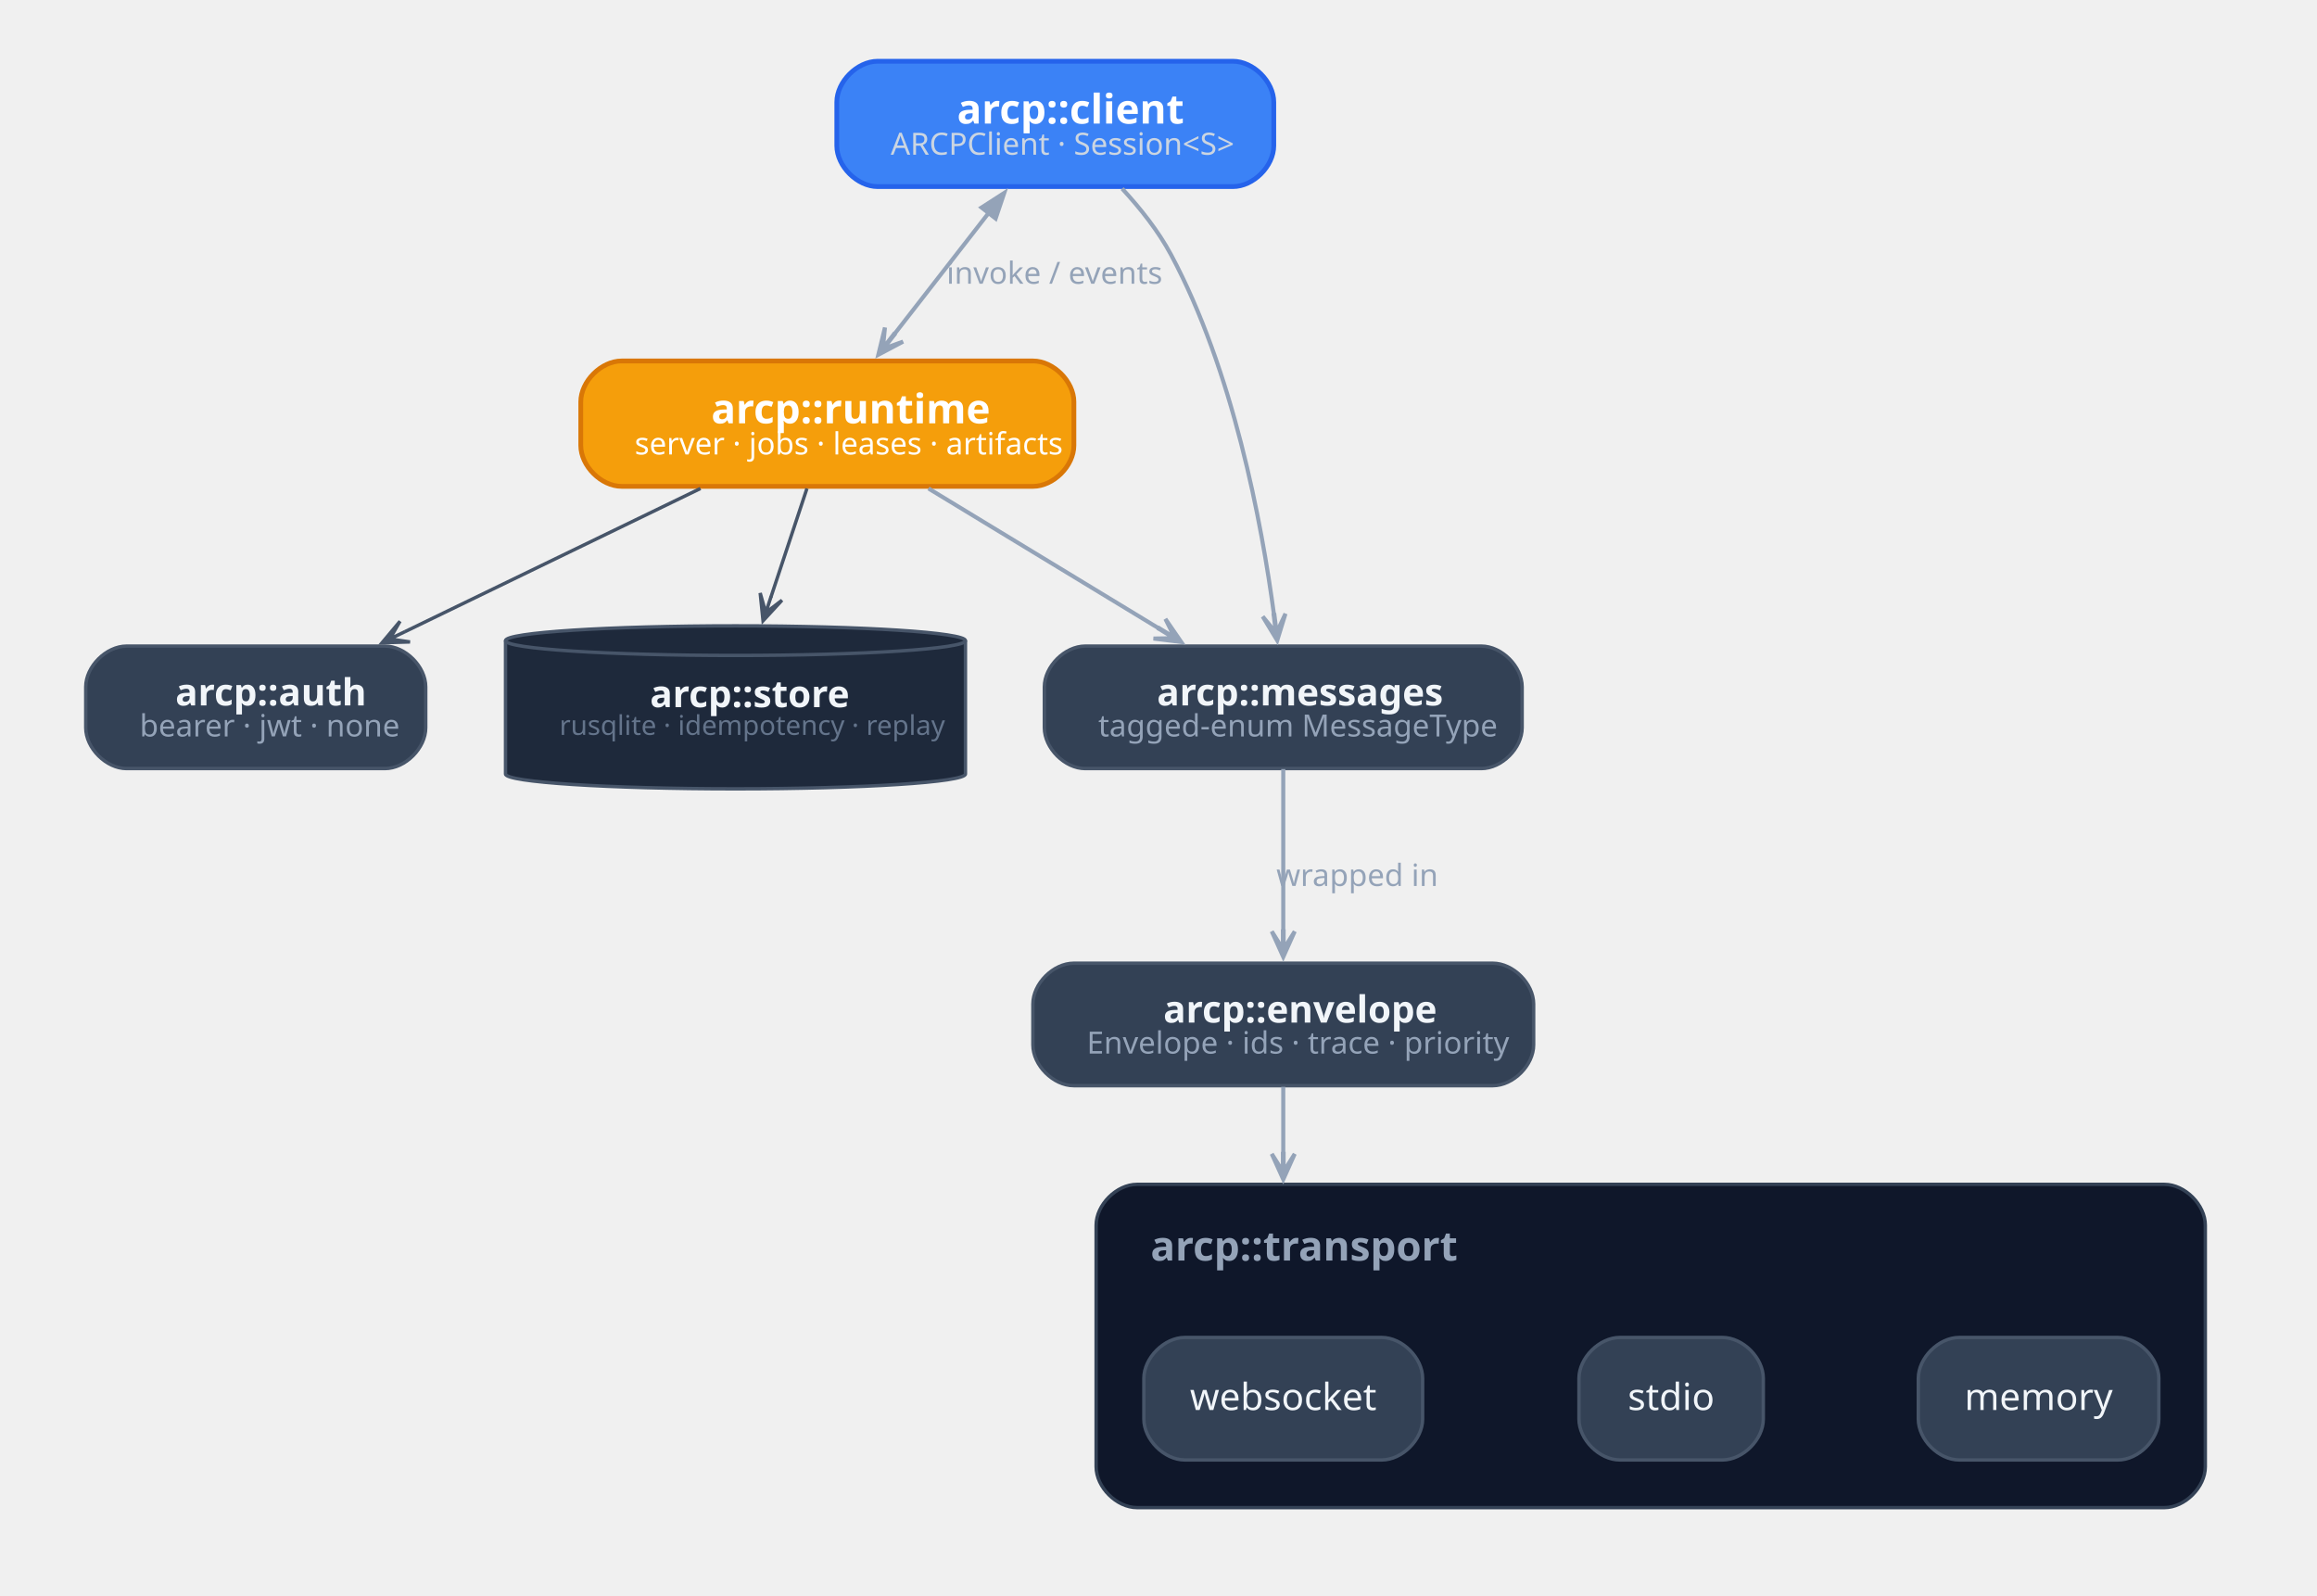
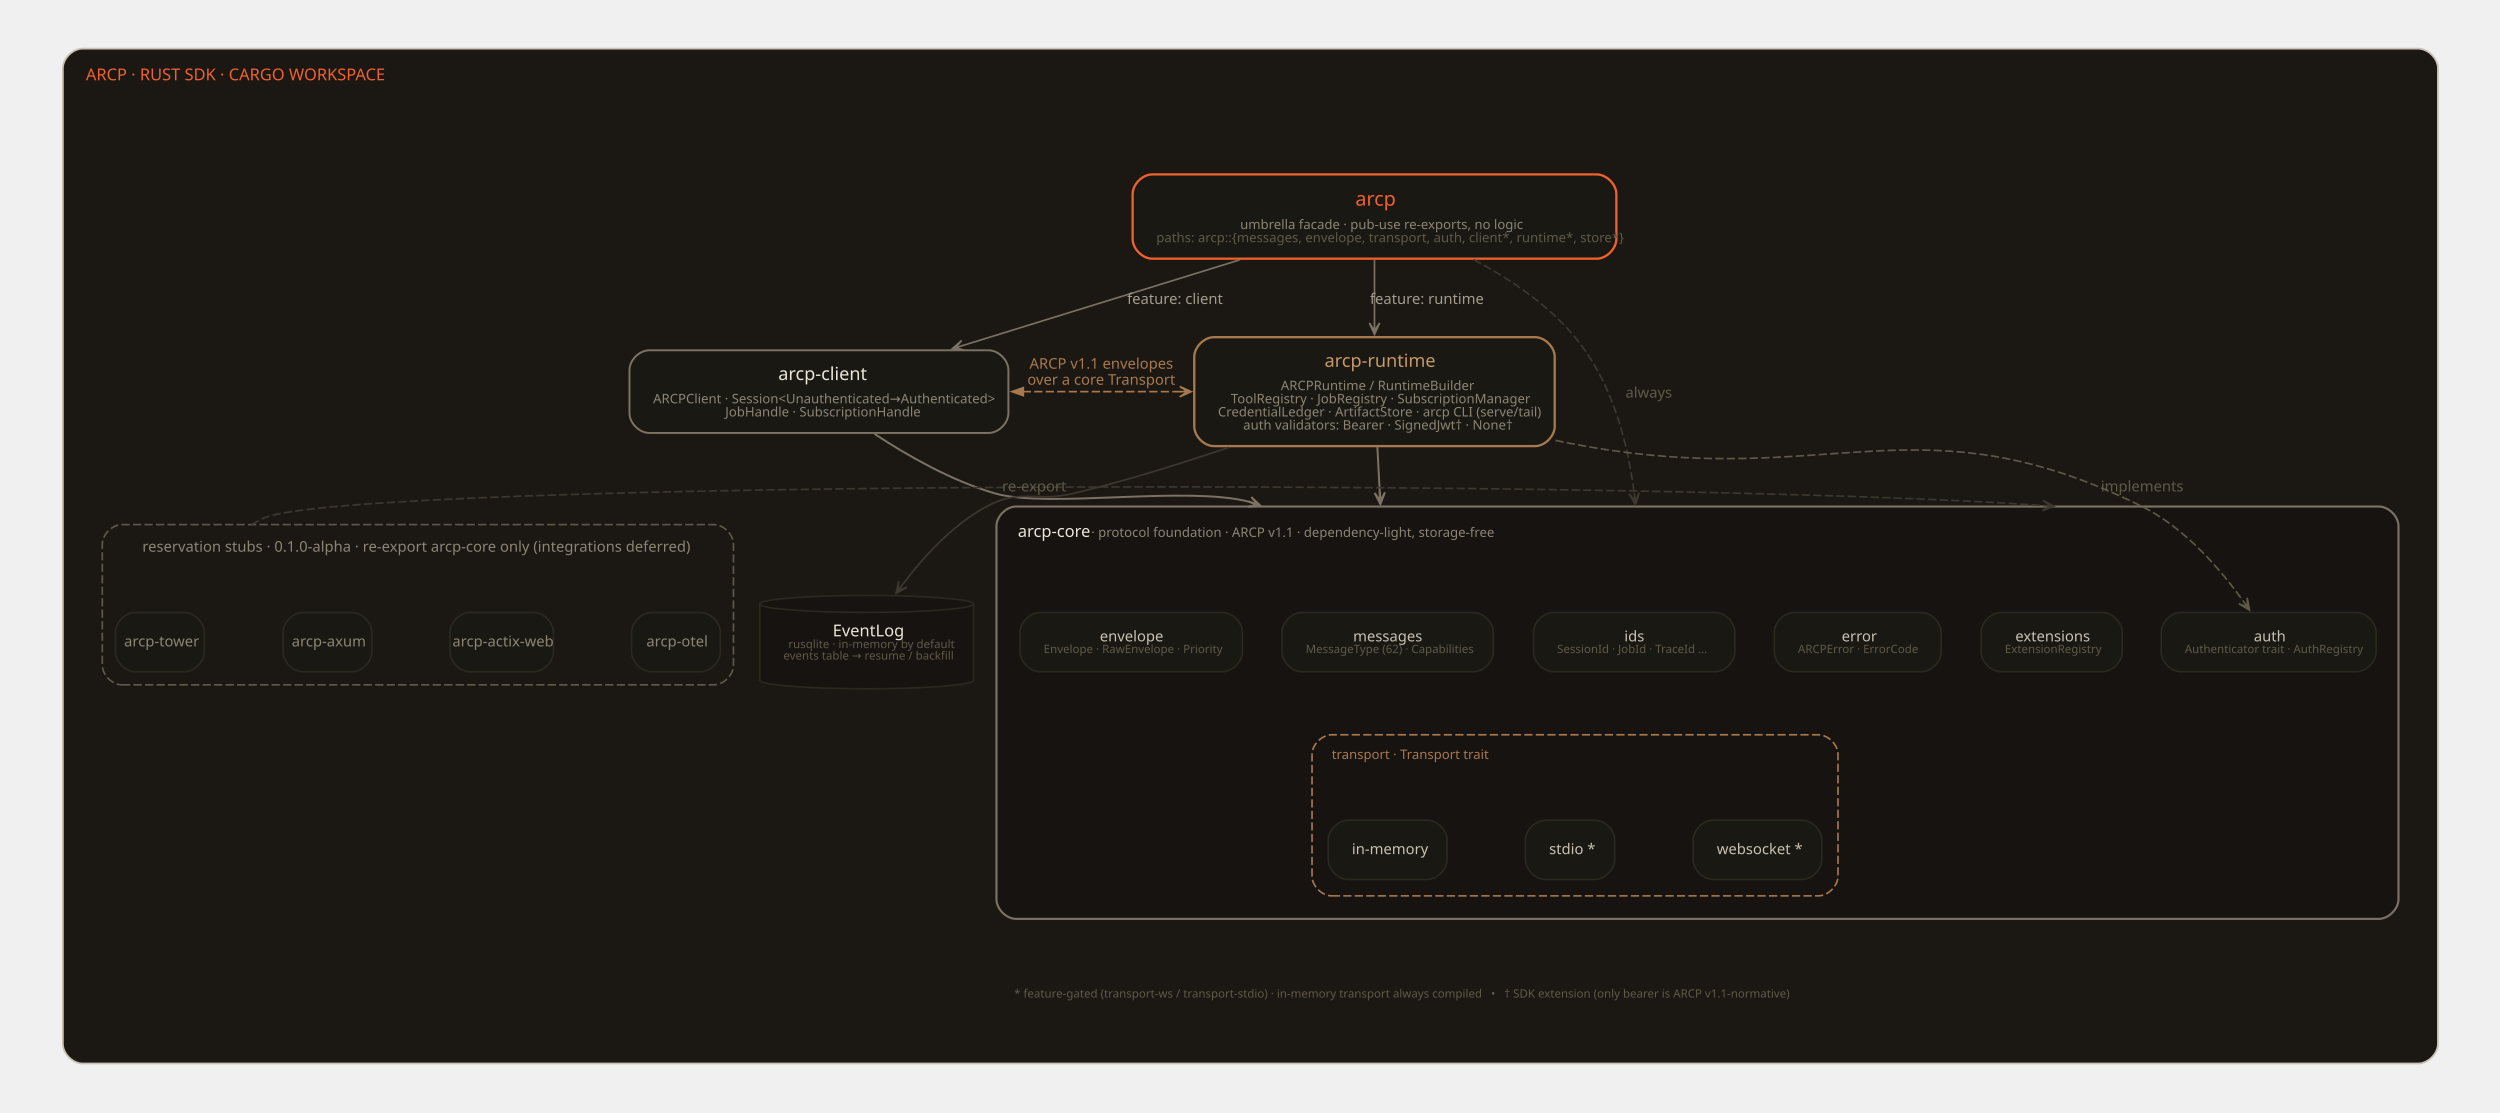
- <svg xmlns="http://www.w3.org/2000/svg" width="681pt" height="469pt" viewBox="0.00 0.00 681.00 469.00">
-   <g id="graph0" class="graph" transform="scale(1 1) rotate(0) translate(25.2 451.09)">
+ <svg xmlns="http://www.w3.org/2000/svg" width="1521pt" height="677pt" viewBox="0.00 0.00 1521.00 677.00">
+   <g id="graph0" class="graph" transform="scale(1 1) rotate(0) translate(30.24 655.04)">
    <g id="clust1" class="cluster">
-       <path fill="#0f172a" stroke="#334155" d="M308.97,-8C308.97,-8 610.97,-8 610.97,-8 616.97,-8 622.97,-14 622.97,-20 622.97,-20 622.97,-91 622.97,-91 622.97,-97 616.97,-103 610.97,-103 610.97,-103 308.97,-103 308.97,-103 302.97,-103 296.97,-97 296.97,-91 296.97,-91 296.97,-20 296.97,-20 296.97,-14 302.97,-8 308.97,-8" />
-       <text xml:space="preserve" text-anchor="start" x="312.97" y="-80.6" font-family="TT Commons Pro Trial" font-weight="bold" font-size="12.00" fill="#94a3b8">arcp::transport</text>
+       <path fill="#1b1813" stroke="#c9c2b4" stroke-width="1.1" d="M20,-8C20,-8 1441,-8 1441,-8 1447,-8 1453,-14 1453,-20 1453,-20 1453,-613.44 1453,-613.44 1453,-619.44 1447,-625.44 1441,-625.44 1441,-625.44 20,-625.44 20,-625.44 14,-625.44 8,-619.44 8,-613.44 8,-613.44 8,-20 8,-20 8,-14 14,-8 20,-8" />
+       <text xml:space="preserve" text-anchor="start" x="22" y="-606.19" font-family="IBM Plex Mono" font-size="10.00" fill="#f0612f">ARCP · RUST SDK · CARGO WORKSPACE</text>
+     </g>
+     <g id="clust2" class="cluster">
+       <path fill="#161310" stroke="#7a7264" stroke-width="1.3" d="M588,-96C588,-96 1417,-96 1417,-96 1423,-96 1429,-102 1429,-108 1429,-108 1429,-334.88 1429,-334.88 1429,-340.88 1423,-346.88 1417,-346.88 1417,-346.88 588,-346.88 588,-346.88 582,-346.88 576,-340.88 576,-334.88 576,-334.88 576,-108 576,-108 576,-102 582,-96 588,-96" />
+       <text xml:space="preserve" text-anchor="start" x="589" y="-328.38" font-family="IBM Plex Mono" font-size="10.00" fill="#ece6da">arcp-core</text>
+       <text xml:space="preserve" text-anchor="start" x="629.5" y="-328.38" font-family="IBM Plex Mono" font-size="8.00" fill="#8c8576">  · protocol foundation · ARCP v1.1 · dependency-light, storage-free</text>
+     </g>
+     <g id="clust3" class="cluster">
+       <path fill="none" stroke="#a8794d" stroke-dasharray="5,2" d="M780,-110C780,-110 1076,-110 1076,-110 1082,-110 1088,-116 1088,-122 1088,-122 1088,-196 1088,-196 1088,-202 1082,-208 1076,-208 1076,-208 780,-208 780,-208 774,-208 768,-202 768,-196 768,-196 768,-122 768,-122 768,-116 774,-110 780,-110" />
+       <text xml:space="preserve" text-anchor="start" x="780" y="-193.25" font-family="IBM Plex Mono" font-size="8.00" fill="#a8794d">transport · Transport trait</text>
+     </g>
+     <g id="clust6" class="cluster">
+       <path fill="none" stroke="#5f5949" stroke-dasharray="5,2" d="M44,-238.38C44,-238.38 404,-238.38 404,-238.38 410,-238.38 416,-244.38 416,-250.38 416,-250.38 416,-323.88 416,-323.88 416,-329.88 410,-335.88 404,-335.88 404,-335.88 44,-335.88 44,-335.88 38,-335.88 32,-329.88 32,-323.88 32,-323.88 32,-250.38 32,-250.38 32,-244.38 38,-238.38 44,-238.38" />
+       <text xml:space="preserve" text-anchor="start" x="54" y="-319.38" font-family="IBM Plex Mono" font-size="9.00" fill="#8c8576"> reservation stubs · 0.1.0-alpha · re-export arcp-core only (integrations deferred)</text>
    </g>
    <g id="node1" class="node">
-       <path fill="#3b82f6" stroke="#2563eb" stroke-width="1.4" d="M337.18,-433.09C337.18,-433.09 232.75,-433.09 232.75,-433.09 226.75,-433.09 220.75,-427.09 220.75,-421.09 220.75,-421.09 220.75,-408.25 220.75,-408.25 220.75,-402.25 226.75,-396.25 232.75,-396.25 232.75,-396.25 337.18,-396.25 337.18,-396.25 343.18,-396.25 349.18,-402.25 349.18,-408.25 349.18,-408.25 349.18,-421.09 349.18,-421.09 349.18,-427.09 343.18,-433.09 337.18,-433.09" />
-       <text xml:space="preserve" text-anchor="start" x="256.09" y="-414.77" font-family="TT Commons Pro Trial" font-weight="bold" font-size="12.00" fill="white">arcp::client</text>
-       <text xml:space="preserve" text-anchor="start" x="236.59" y="-405.62" font-family="TT Commons Pro Trial" font-size="9.00" fill="#cbd5e1">ARCPClient · Session&lt;S&gt;</text>
+       <path fill="#1a1813" stroke="#f0612f" stroke-width="1.4" d="M941.15,-548.94C941.15,-548.94 670.85,-548.94 670.85,-548.94 664.85,-548.94 658.85,-542.94 658.85,-536.94 658.85,-536.94 658.85,-509.66 658.85,-509.66 658.85,-503.66 664.85,-497.66 670.85,-497.66 670.85,-497.66 941.15,-497.66 941.15,-497.66 947.15,-497.66 953.15,-503.66 953.15,-509.66 953.15,-509.66 953.15,-536.94 953.15,-536.94 953.15,-542.94 947.15,-548.94 941.15,-548.94" />
+       <text xml:space="preserve" text-anchor="start" x="794.38" y="-529.9" font-family="IBM Plex Mono" font-size="12.00" fill="#f0612f">arcp</text>
+       <text xml:space="preserve" text-anchor="start" x="805.25" y="-523.6" font-family="IBM Plex Mono" font-size="6.00" fill="#c9c2b4"> </text>
+       <text xml:space="preserve" text-anchor="start" x="724.25" y="-515.7" font-family="IBM Plex Mono" font-size="8.00" fill="#8c8576">umbrella facade · pub-use re-exports, no logic</text>
+       <text xml:space="preserve" text-anchor="start" x="673.25" y="-507.7" font-family="IBM Plex Mono" font-size="8.00" fill="#5f5949">paths: arcp::{messages, envelope, transport, auth, client*, runtime*, store*}</text>
    </g>
    <g id="node2" class="node">
-       <path fill="#f59e0b" stroke="#d97706" stroke-width="1.4" d="M278.43,-345C278.43,-345 157.5,-345 157.5,-345 151.5,-345 145.5,-339 145.5,-333 145.5,-333 145.5,-320.15 145.5,-320.15 145.5,-314.15 151.5,-308.15 157.5,-308.15 157.5,-308.15 278.43,-308.15 278.43,-308.15 284.43,-308.15 290.43,-314.15 290.43,-320.15 290.43,-320.15 290.43,-333 290.43,-333 290.43,-339 284.43,-345 278.43,-345" />
-       <text xml:space="preserve" text-anchor="start" x="183.84" y="-326.68" font-family="TT Commons Pro Trial" font-weight="bold" font-size="12.00" fill="white">arcp::runtime</text>
-       <text xml:space="preserve" text-anchor="start" x="161.34" y="-317.53" font-family="TT Commons Pro Trial" font-size="9.00" fill="white">server · jobs · leases · artifacts</text>
+       <path fill="#1a1813" stroke="#7a7264" stroke-width="1.2" d="M571.27,-441.91C571.27,-441.91 364.73,-441.91 364.73,-441.91 358.73,-441.91 352.73,-435.91 352.73,-429.91 352.73,-429.91 352.73,-403.63 352.73,-403.63 352.73,-397.63 358.73,-391.63 364.73,-391.63 364.73,-391.63 571.27,-391.63 571.27,-391.63 577.27,-391.63 583.27,-397.63 583.27,-403.63 583.27,-403.63 583.27,-429.91 583.27,-429.91 583.27,-435.91 577.27,-441.91 571.27,-441.91" />
+       <text xml:space="preserve" text-anchor="start" x="443.25" y="-423.82" font-family="IBM Plex Mono" font-size="11.00" fill="#ece6da">arcp-client</text>
+       <text xml:space="preserve" text-anchor="start" x="467.25" y="-417.57" font-family="IBM Plex Mono" font-size="6.00" fill="#c9c2b4"> </text>
+       <text xml:space="preserve" text-anchor="start" x="367.12" y="-409.67" font-family="IBM Plex Mono" font-size="8.00" fill="#8c8576">ARCPClient · Session&lt;Unauthenticated→Authenticated&gt;</text>
+       <text xml:space="preserve" text-anchor="start" x="411" y="-401.67" font-family="IBM Plex Mono" font-size="8.00" fill="#8c8576">JobHandle · SubscriptionHandle</text>
    </g>
-     <g id="edge3" class="edge">
-       <path fill="none" stroke="#94a3b8" stroke-width="1.2" d="M265.42,-388.55C256.57,-377.18 246.14,-363.78 237.32,-352.44" />
-       <polygon fill="#94a3b8" stroke="#94a3b8" stroke-width="1.2" points="263.29,-390.09 269.97,-394.39 267.43,-386.86 263.29,-390.09" />
-       <polygon fill="#94a3b8" stroke="#94a3b8" stroke-width="1.2" points="232.96,-346.84 240.23,-350.69 234.44,-348.58 237.64,-352.7 237.56,-352.76 237.49,-352.82 234.28,-348.71 234.9,-354.83 232.96,-346.84" />
-       <text xml:space="preserve" text-anchor="middle" x="284.73" y="-367.69" font-family="TT Commons Pro Trial" font-size="9.00" fill="#94a3b8">invoke / events</text>
+     <g id="edge7" class="edge">
+       <path fill="none" stroke="#7a7264" d="M724.18,-497C673.16,-481.22 607.53,-460.92 555.48,-444.82" />
+       <polygon fill="#7a7264" stroke="#7a7264" points="549.06,-442.84 556.68,-441.9 551.24,-443.51 555.75,-444.91 555.75,-444.91 555.75,-444.91 551.24,-443.51 554.82,-447.92 549.06,-442.84" />
+       <text xml:space="preserve" text-anchor="middle" x="684.61" y="-470.11" font-family="IBM Plex Mono" font-size="9.00" fill="#a39c8d">feature: client</text>
    </g>
    <g id="node3" class="node">
-       <path fill="#334155" stroke="#475569" d="M410.18,-261.2C410.18,-261.2 293.75,-261.2 293.75,-261.2 287.75,-261.2 281.75,-255.2 281.75,-249.2 281.75,-249.2 281.75,-237.2 281.75,-237.2 281.75,-231.2 287.75,-225.2 293.75,-225.2 293.75,-225.2 410.18,-225.2 410.18,-225.2 416.18,-225.2 422.18,-231.2 422.18,-237.2 422.18,-237.2 422.18,-249.2 422.18,-249.2 422.18,-255.2 416.18,-261.2 410.18,-261.2" />
-       <text xml:space="preserve" text-anchor="start" x="314.84" y="-243.75" font-family="TT Commons Pro Trial" font-weight="bold" font-size="11.00" fill="#f1f5f9">arcp::messages</text>
-       <text xml:space="preserve" text-anchor="start" x="297.59" y="-234.65" font-family="TT Commons Pro Trial" font-size="9.00" fill="#94a3b8">tagged-enum MessageType</text>
+       <path fill="#1a1813" stroke="#a8794d" stroke-width="1.4" d="M903.65,-449.91C903.65,-449.91 708.35,-449.91 708.35,-449.91 702.35,-449.91 696.35,-443.91 696.35,-437.91 696.35,-437.91 696.35,-395.63 696.35,-395.63 696.35,-389.63 702.35,-383.63 708.35,-383.63 708.35,-383.63 903.65,-383.63 903.65,-383.63 909.65,-383.63 915.65,-389.63 915.65,-395.63 915.65,-395.63 915.65,-437.91 915.65,-437.91 915.65,-443.91 909.65,-449.91 903.65,-449.91" />
+       <text xml:space="preserve" text-anchor="start" x="775.62" y="-431.82" font-family="IBM Plex Mono" font-size="11.00" fill="#c79968">arcp-runtime</text>
+       <text xml:space="preserve" text-anchor="start" x="805.25" y="-425.57" font-family="IBM Plex Mono" font-size="6.00" fill="#c9c2b4"> </text>
+       <text xml:space="preserve" text-anchor="start" x="749" y="-417.67" font-family="IBM Plex Mono" font-size="8.00" fill="#8c8576">ARCPRuntime / RuntimeBuilder</text>
+       <text xml:space="preserve" text-anchor="start" x="718.62" y="-409.67" font-family="IBM Plex Mono" font-size="8.00" fill="#8c8576">ToolRegistry · JobRegistry · SubscriptionManager</text>
+       <text xml:space="preserve" text-anchor="start" x="710.75" y="-401.67" font-family="IBM Plex Mono" font-size="8.00" fill="#8c8576">CredentialLedger · ArtifactStore · arcp CLI (serve/tail)</text>
+       <text xml:space="preserve" text-anchor="start" x="726.12" y="-393.67" font-family="IBM Plex Mono" font-size="8.00" fill="#8c8576">auth validators: Bearer · SignedJwt† · None†</text>
    </g>
-     <g id="edge4" class="edge">
-       <path fill="none" stroke="#94a3b8" stroke-width="1.2" d="M304.61,-395.65C309.93,-389.9 315.24,-383.21 318.97,-376.25 337.19,-342.18 345.6,-297.76 349.29,-270.11" />
-       <polygon fill="#94a3b8" stroke="#94a3b8" stroke-width="1.2" points="350.19,-262.87 352.62,-270.73 350.01,-265.15 349.37,-270.32 349.27,-270.31 349.17,-270.3 349.81,-265.13 345.92,-269.9 350.19,-262.87" />
+     <g id="edge8" class="edge">
+       <path fill="none" stroke="#7a7264" d="M806,-497C806,-485.39 806,-471.34 806,-458.31" />
+       <polygon fill="#7a7264" stroke="#7a7264" points="806,-451.58 809.15,-458.58 806,-453.86 806,-458.58 806,-458.58 806,-458.58 806,-453.86 802.85,-458.58 806,-451.58" />
+       <text xml:space="preserve" text-anchor="middle" x="837.88" y="-470.11" font-family="IBM Plex Mono" font-size="9.00" fill="#a39c8d">feature: runtime</text>
    </g>
-     <g id="edge5" class="edge">
-       <path fill="none" stroke="#94a3b8" stroke-width="1.2" d="M247.7,-307.52C267.76,-295.34 294.34,-279.2 315.64,-266.26" />
-       <polygon fill="#94a3b8" stroke="#94a3b8" stroke-width="1.2" points="321.98,-262.41 317.32,-269.19 320.08,-263.68 315.62,-266.39 315.57,-266.3 315.52,-266.22 319.97,-263.51 313.82,-263.42 321.98,-262.41" />
+     <g id="node7" class="node">
+       <path fill="#1a1813" stroke="#2b2820" d="M1013.28,-282.38C1013.28,-282.38 914.73,-282.38 914.73,-282.38 908.73,-282.38 902.73,-276.38 902.73,-270.38 902.73,-270.38 902.73,-258.38 902.73,-258.38 902.73,-252.38 908.73,-246.38 914.73,-246.38 914.73,-246.38 1013.28,-246.38 1013.28,-246.38 1019.28,-246.38 1025.28,-252.38 1025.28,-258.38 1025.28,-258.38 1025.28,-270.38 1025.28,-270.38 1025.28,-276.38 1019.28,-282.38 1013.28,-282.38" />
+       <text xml:space="preserve" text-anchor="start" x="958" y="-264.83" font-family="IBM Plex Mono" font-size="9.00" fill="#c9c2b4">ids</text>
+       <text xml:space="preserve" text-anchor="start" x="917.12" y="-257.73" font-family="IBM Plex Mono" font-size="7.00" fill="#5f5949">SessionId · JobId · TraceId …</text>
+     </g>
+     <g id="edge11" class="edge">
+       <path fill="none" stroke="#3c372f" stroke-dasharray="5,2" d="M866.36,-497.07C888.23,-485.43 911.58,-469.73 928,-449.91 949.85,-423.54 959.84,-387.78 964.02,-354.76" />
+       <polygon fill="#3c372f" stroke="#3c372f" points="964.78,-348.09 967.12,-355.4 964.52,-350.35 963.99,-355.04 963.99,-355.04 963.99,-355.04 964.52,-350.35 960.86,-354.69 964.78,-348.09" />
+       <text xml:space="preserve" text-anchor="middle" x="972.89" y="-413.09" font-family="IBM Plex Mono" font-size="9.00" fill="#5f5949">always</text>
+     </g>
+     <g id="edge16" class="edge">
+       <path fill="none" stroke="#a8794d" stroke-dasharray="5,2" d="M591.97,-416.77C623.3,-416.77 656.86,-416.77 687.89,-416.77" />
+       <polygon fill="#a8794d" stroke="#a8794d" points="592.36,-414.32 585.36,-416.77 592.36,-419.22 592.36,-414.32" />
+       <polygon fill="#a8794d" stroke="#a8794d" points="694.5,-416.77 687.5,-419.92 692.22,-416.77 687.5,-416.77 687.5,-416.77 687.5,-416.77 692.22,-416.77 687.5,-413.62 694.5,-416.77" />
+       <text xml:space="preserve" text-anchor="middle" x="639.81" y="-430.72" font-family="IBM Plex Mono" font-size="9.00" fill="#a8794d">ARCP v1.1 envelopes</text>
+       <text xml:space="preserve" text-anchor="middle" x="639.81" y="-420.97" font-family="IBM Plex Mono" font-size="9.00" fill="#a8794d">over a core Transport</text>
+     </g>
+     <g id="node6" class="node">
+       <path fill="#1a1813" stroke="#2b2820" d="M866.27,-282.38C866.27,-282.38 761.73,-282.38 761.73,-282.38 755.73,-282.38 749.73,-276.38 749.73,-270.38 749.73,-270.38 749.73,-258.38 749.73,-258.38 749.73,-252.38 755.73,-246.38 761.73,-246.38 761.73,-246.38 866.27,-246.38 866.27,-246.38 872.27,-246.38 878.27,-252.38 878.27,-258.38 878.27,-258.38 878.27,-270.38 878.27,-270.38 878.27,-276.38 872.27,-282.38 866.27,-282.38" />
+       <text xml:space="preserve" text-anchor="start" x="793" y="-264.83" font-family="IBM Plex Mono" font-size="9.00" fill="#c9c2b4">messages</text>
+       <text xml:space="preserve" text-anchor="start" x="764.12" y="-257.73" font-family="IBM Plex Mono" font-size="7.00" fill="#5f5949">MessageType (62) · Capabilities</text>
+     </g>
+     <g id="edge9" class="edge">
+       <path fill="none" stroke="#7a7264" stroke-width="1.2" d="M501.8,-391.06C521.98,-377.75 548.73,-362.52 575,-354.88 607.37,-345.46 692.01,-359.84 730.18,-349.64" />
+       <polygon fill="#7a7264" stroke="#7a7264" stroke-width="1.2" points="736.62,-347.37 731.07,-352.66 734.73,-348.14 730.05,-349.79 730.02,-349.69 729.99,-349.6 734.67,-347.95 728.97,-346.72 736.62,-347.37" />
+     </g>
+     <g id="node14" class="node">
+       <path fill="#1a1813" stroke="#2b2820" d="M82,-282.38C82,-282.38 52,-282.38 52,-282.38 46,-282.38 40,-276.38 40,-270.38 40,-270.38 40,-258.38 40,-258.38 40,-252.38 46,-246.38 52,-246.38 52,-246.38 82,-246.38 82,-246.38 88,-246.38 94,-252.38 94,-258.38 94,-258.38 94,-270.38 94,-270.38 94,-276.38 88,-282.38 82,-282.38" />
+       <text xml:space="preserve" text-anchor="start" x="45.25" y="-261.75" font-family="IBM Plex Mono" font-size="9.00" fill="#8c8576">arcp-tower</text>
+     </g>
+     <g id="node4" class="node">
+       <path fill="#161310" stroke="#2b2820" d="M562.02,-287.6C562.02,-290.45 532.88,-292.76 497,-292.76 461.12,-292.76 431.98,-290.45 431.98,-287.6 431.98,-287.6 431.98,-241.16 431.98,-241.16 431.98,-238.31 461.12,-236 497,-236 532.88,-236 562.02,-238.31 562.02,-241.16 562.02,-241.16 562.02,-287.6 562.02,-287.6" />
+       <path fill="none" stroke="#2b2820" d="M562.02,-287.6C562.02,-284.75 532.88,-282.44 497,-282.44 461.12,-282.44 431.98,-284.75 431.98,-287.6" />
+       <text xml:space="preserve" text-anchor="start" x="476.38" y="-267.88" font-family="IBM Plex Mono" font-size="10.00" fill="#ece6da">EventLog</text>
+       <text xml:space="preserve" text-anchor="start" x="449.38" y="-260.73" font-family="IBM Plex Mono" font-size="7.00" fill="#5f5949">rusqlite · in-memory by default</text>
+       <text xml:space="preserve" text-anchor="start" x="446.38" y="-253.73" font-family="IBM Plex Mono" font-size="7.00" fill="#5f5949">events table → resume / backfill</text>
+     </g>
+     <g id="edge12" class="edge">
+       <path fill="none" stroke="#3c372f" d="M717.53,-382.94C687.81,-372.82 654.26,-362.38 623,-354.88 599.84,-349.32 590.96,-358.2 570,-346.88 549.49,-335.81 531.87,-316.62 519.08,-299.65" />
+       <polygon fill="#3c372f" stroke="#3c372f" points="514.97,-294.01 521.64,-297.81 516.31,-295.86 519.09,-299.67 519.09,-299.67 519.09,-299.67 516.31,-295.86 516.55,-301.52 514.97,-294.01" />
+     </g>
+     <g id="edge10" class="edge">
+       <path fill="none" stroke="#7a7264" stroke-width="1.2" d="M807.74,-383.14C808.19,-374.67 808.69,-365.14 809.22,-355.25" />
+       <polygon fill="#7a7264" stroke="#7a7264" stroke-width="1.2" points="809.59,-348.34 812.36,-355.5 809.58,-350.38 809.31,-355.33 809.22,-355.33 809.12,-355.32 809.38,-350.37 806.07,-355.16 809.59,-348.34" />
+     </g>
+     <g id="node10" class="node">
+       <path fill="#1a1813" stroke="#2b2820" d="M1403.4,-282.38C1403.4,-282.38 1296.6,-282.38 1296.6,-282.38 1290.6,-282.38 1284.6,-276.38 1284.6,-270.38 1284.6,-270.38 1284.6,-258.38 1284.6,-258.38 1284.6,-252.38 1290.6,-246.38 1296.6,-246.38 1296.6,-246.38 1403.4,-246.38 1403.4,-246.38 1409.4,-246.38 1415.4,-252.38 1415.4,-258.38 1415.4,-258.38 1415.4,-270.38 1415.4,-270.38 1415.4,-276.38 1409.4,-282.38 1403.4,-282.38" />
+       <text xml:space="preserve" text-anchor="start" x="1341" y="-264.83" font-family="IBM Plex Mono" font-size="9.00" fill="#c9c2b4">auth</text>
+       <text xml:space="preserve" text-anchor="start" x="1299" y="-257.73" font-family="IBM Plex Mono" font-size="7.00" fill="#5f5949">Authenticator trait · AuthRegistry</text>
+     </g>
+     <g id="edge15" class="edge">
+       <path fill="none" stroke="#5f5949" stroke-dasharray="5,2" d="M916.11,-387.1C922.14,-385.85 928.14,-384.68 934,-383.63 1083.18,-356.95 1137.26,-414.28 1273,-346.88 1298.93,-334 1320.72,-308.58 1334.43,-289.53" />
+       <polygon fill="#5f5949" stroke="#5f5949" points="1338.41,-283.84 1336.98,-291.38 1337.1,-285.71 1334.4,-289.58 1334.4,-289.58 1334.4,-289.58 1337.1,-285.71 1331.82,-287.77 1338.41,-283.84" />
+       <text xml:space="preserve" text-anchor="middle" x="1273.04" y="-356.08" font-family="IBM Plex Mono" font-size="9.00" fill="#5f5949">implements</text>
    </g>
    <g id="node5" class="node">
-       <path fill="#334155" stroke="#475569" d="M87.93,-261.2C87.93,-261.2 12,-261.2 12,-261.2 6,-261.2 0,-255.2 0,-249.2 0,-249.2 0,-237.2 0,-237.2 0,-231.2 6,-225.2 12,-225.2 12,-225.2 87.93,-225.2 87.93,-225.2 93.93,-225.2 99.93,-231.2 99.93,-237.2 99.93,-237.2 99.93,-249.2 99.93,-249.2 99.93,-255.2 93.93,-261.2 87.93,-261.2" />
-       <text xml:space="preserve" text-anchor="start" x="26.34" y="-243.75" font-family="TT Commons Pro Trial" font-weight="bold" font-size="11.00" fill="#f1f5f9">arcp::auth</text>
-       <text xml:space="preserve" text-anchor="start" x="15.84" y="-234.65" font-family="TT Commons Pro Trial" font-size="9.00" fill="#94a3b8">bearer · jwt · none</text>
+       <path fill="#1a1813" stroke="#2b2820" d="M713.65,-282.38C713.65,-282.38 602.35,-282.38 602.35,-282.38 596.35,-282.38 590.35,-276.38 590.35,-270.38 590.35,-270.38 590.35,-258.38 590.35,-258.38 590.35,-252.38 596.35,-246.38 602.35,-246.38 602.35,-246.38 713.65,-246.38 713.65,-246.38 719.65,-246.38 725.65,-252.38 725.65,-258.38 725.65,-258.38 725.65,-270.38 725.65,-270.38 725.65,-276.38 719.65,-282.38 713.65,-282.38" />
+       <text xml:space="preserve" text-anchor="start" x="638.88" y="-264.83" font-family="IBM Plex Mono" font-size="9.00" fill="#c9c2b4">envelope</text>
+       <text xml:space="preserve" text-anchor="start" x="604.75" y="-257.73" font-family="IBM Plex Mono" font-size="7.00" fill="#5f5949">Envelope · RawEnvelope · Priority</text>
    </g>
-     <g id="edge8" class="edge">
-       <path fill="none" stroke="#475569" d="M180.68,-307.52C154.99,-295.07 120.75,-278.49 93.76,-265.41" />
-       <polygon fill="#475569" stroke="#475569" points="87.09,-262.18 95.31,-262.42 89.37,-263.29 93.84,-265.45 93.84,-265.45 93.84,-265.45 89.37,-263.29 92.37,-268.49 87.09,-262.18" />
+     <g id="node11" class="node">
+       <path fill="#1a1813" stroke="#2b2820" d="M838.15,-156C838.15,-156 789.85,-156 789.85,-156 783.85,-156 777.85,-150 777.85,-144 777.85,-144 777.85,-132 777.85,-132 777.85,-126 783.85,-120 789.85,-120 789.85,-120 838.15,-120 838.15,-120 844.15,-120 850.15,-126 850.15,-132 850.15,-132 850.15,-144 850.15,-144 850.15,-150 844.15,-156 838.15,-156" />
+       <text xml:space="preserve" text-anchor="start" x="792.25" y="-135.38" font-family="IBM Plex Mono" font-size="9.00" fill="#c9c2b4">in-memory</text>
+     </g>
+     <g id="node8" class="node">
+       <path fill="#1a1813" stroke="#2b2820" d="M1138.78,-282.38C1138.78,-282.38 1061.22,-282.38 1061.22,-282.38 1055.22,-282.38 1049.22,-276.38 1049.22,-270.38 1049.22,-270.38 1049.22,-258.38 1049.22,-258.38 1049.22,-252.38 1055.22,-246.38 1061.22,-246.38 1061.22,-246.38 1138.78,-246.38 1138.78,-246.38 1144.78,-246.38 1150.78,-252.38 1150.78,-258.38 1150.78,-258.38 1150.78,-270.38 1150.78,-270.38 1150.78,-276.38 1144.78,-282.38 1138.78,-282.38" />
+       <text xml:space="preserve" text-anchor="start" x="1090.25" y="-264.83" font-family="IBM Plex Mono" font-size="9.00" fill="#c9c2b4">error</text>
+       <text xml:space="preserve" text-anchor="start" x="1063.62" y="-257.73" font-family="IBM Plex Mono" font-size="7.00" fill="#5f5949">ARCPError · ErrorCode</text>
    </g>
    <g id="node9" class="node">
-       <path fill="#1e293b" stroke="#475569" d="M258.56,-262.8C258.56,-265.2 228.26,-267.15 190.97,-267.15 153.67,-267.15 123.38,-265.2 123.38,-262.8 123.38,-262.8 123.38,-223.6 123.38,-223.6 123.38,-221.2 153.67,-219.25 190.97,-219.25 228.26,-219.25 258.56,-221.2 258.56,-223.6 258.56,-223.6 258.56,-262.8 258.56,-262.8" />
-       <path fill="none" stroke="#475569" d="M258.56,-262.8C258.56,-260.4 228.26,-258.45 190.97,-258.45 153.67,-258.45 123.38,-260.4 123.38,-262.8" />
-       <text xml:space="preserve" text-anchor="start" x="165.84" y="-243.25" font-family="TT Commons Pro Trial" font-weight="bold" font-size="11.00" fill="#f1f5f9">arcp::store</text>
-       <text xml:space="preserve" text-anchor="start" x="139.22" y="-235.1" font-family="TT Commons Pro Trial" font-size="8.00" fill="#64748b">rusqlite · idempotency · replay</text>
+       <path fill="#1a1813" stroke="#2b2820" d="M1248.9,-282.38C1248.9,-282.38 1187.1,-282.38 1187.1,-282.38 1181.1,-282.38 1175.1,-276.38 1175.1,-270.38 1175.1,-270.38 1175.1,-258.38 1175.1,-258.38 1175.1,-252.38 1181.1,-246.38 1187.1,-246.38 1187.1,-246.38 1248.9,-246.38 1248.9,-246.38 1254.9,-246.38 1260.9,-252.38 1260.9,-258.38 1260.9,-258.38 1260.9,-270.38 1260.9,-270.38 1260.9,-276.38 1254.9,-282.38 1248.9,-282.38" />
+       <text xml:space="preserve" text-anchor="start" x="1195.88" y="-264.83" font-family="IBM Plex Mono" font-size="9.00" fill="#c9c2b4">extensions</text>
+       <text xml:space="preserve" text-anchor="start" x="1189.5" y="-257.73" font-family="IBM Plex Mono" font-size="7.00" fill="#5f5949">ExtensionRegistry</text>
    </g>
-     <g id="edge9" class="edge">
-       <path fill="none" stroke="#475569" d="M211.97,-307.52C208.85,-298.11 204.95,-286.35 201.36,-275.52" />
-       <polygon fill="#475569" stroke="#475569" points="199.07,-268.63 204.64,-274.68 199.87,-271.03 201.43,-275.75 201.43,-275.75 201.43,-275.75 199.87,-271.03 198.23,-276.81 199.07,-268.63" />
+     <g id="node12" class="node">
+       <path fill="#1a1813" stroke="#2b2820" d="M940.15,-156C940.15,-156 909.85,-156 909.85,-156 903.85,-156 897.85,-150 897.85,-144 897.85,-144 897.85,-132 897.85,-132 897.85,-126 903.85,-120 909.85,-120 909.85,-120 940.15,-120 940.15,-120 946.15,-120 952.15,-126 952.15,-132 952.15,-132 952.15,-144 952.15,-144 952.15,-150 946.15,-156 940.15,-156" />
+       <text xml:space="preserve" text-anchor="start" x="912.25" y="-135.38" font-family="IBM Plex Mono" font-size="9.00" fill="#c9c2b4">stdio *</text>
    </g>
-     <g id="node4" class="node">
-       <path fill="#334155" stroke="#475569" d="M413.56,-168C413.56,-168 290.38,-168 290.38,-168 284.38,-168 278.38,-162 278.38,-156 278.38,-156 278.38,-144 278.38,-144 278.38,-138 284.38,-132 290.38,-132 290.38,-132 413.56,-132 413.56,-132 419.56,-132 425.56,-138 425.56,-144 425.56,-144 425.56,-156 425.56,-156 425.56,-162 419.56,-168 413.56,-168" />
-       <text xml:space="preserve" text-anchor="start" x="316.72" y="-150.55" font-family="TT Commons Pro Trial" font-weight="bold" font-size="11.00" fill="#f1f5f9">arcp::envelope</text>
-       <text xml:space="preserve" text-anchor="start" x="294.22" y="-141.45" font-family="TT Commons Pro Trial" font-size="9.00" fill="#94a3b8">Envelope · ids · trace · priority</text>
+     <g id="node18" class="node">
+       <text xml:space="preserve" text-anchor="start" x="586.75" y="-48.12" font-family="IBM Plex Mono" font-size="7.00" fill="#5f5949">* feature-gated (transport-ws / transport-stdio) · in-memory transport always compiled   •   † SDK extension (only bearer is ARCP v1.1-normative)</text>
    </g>
-     <g id="edge6" class="edge">
-       <path fill="none" stroke="#94a3b8" stroke-width="1.2" d="M351.97,-225.05C351.97,-211.5 351.97,-192.39 351.97,-176.97" />
-       <polygon fill="#94a3b8" stroke="#94a3b8" stroke-width="1.2" points="351.97,-169.85 355.34,-177.35 352.07,-172.14 352.07,-177.35 351.97,-177.35 351.87,-177.35 351.87,-172.14 348.59,-177.35 351.97,-169.85" />
-       <text xml:space="preserve" text-anchor="middle" x="373.72" y="-190.7" font-family="TT Commons Pro Trial" font-size="9.00" fill="#94a3b8">wrapped in</text>
+     <g id="node13" class="node">
+       <path fill="#1a1813" stroke="#2b2820" d="M1066.15,-156C1066.15,-156 1011.85,-156 1011.85,-156 1005.85,-156 999.85,-150 999.85,-144 999.85,-144 999.85,-132 999.85,-132 999.85,-126 1005.85,-120 1011.85,-120 1011.85,-120 1066.15,-120 1066.15,-120 1072.15,-120 1078.15,-126 1078.15,-132 1078.15,-132 1078.15,-144 1078.15,-144 1078.15,-150 1072.15,-156 1066.15,-156" />
+       <text xml:space="preserve" text-anchor="start" x="1014.25" y="-135.38" font-family="IBM Plex Mono" font-size="9.00" fill="#c9c2b4">websocket *</text>
    </g>
-     <g id="node6" class="node">
-       <path fill="#334155" stroke="#475569" d="M380.93,-58C380.93,-58 323,-58 323,-58 317,-58 311,-52 311,-46 311,-46 311,-34 311,-34 311,-28 317,-22 323,-22 323,-22 380.93,-22 380.93,-22 386.93,-22 392.93,-28 392.93,-34 392.93,-34 392.93,-46 392.93,-46 392.93,-52 386.93,-58 380.93,-58" />
-       <text xml:space="preserve" text-anchor="middle" x="351.97" y="-36.67" font-family="TT Commons Pro Trial" font-size="11.00" fill="#f1f5f9">websocket</text>
+     <g id="edge13" class="edge">
+       <path fill="none" stroke="#3c372f" stroke-dasharray="5,2" d="M122.86,-335.88C125.18,-337.29 127.56,-338.57 130,-339.71 180.57,-363.35 980.12,-363.96 1212.66,-347.47" />
+       <polygon fill="#3c372f" stroke="#3c372f" points="1219.47,-346.97 1212.72,-350.63 1217.2,-347.14 1212.49,-347.48 1212.49,-347.48 1212.49,-347.48 1217.2,-347.14 1212.26,-344.34 1219.47,-346.97" />
+       <text xml:space="preserve" text-anchor="middle" x="599" y="-356.08" font-family="IBM Plex Mono" font-size="9.00" fill="#5f5949">re-export</text>
    </g>
-     <g id="edge7" class="edge">
-       <path fill="none" stroke="#94a3b8" stroke-width="1.2" d="M351.97,-131.65C351.97,-125.87 351.97,-119.03 351.97,-111.73" />
-       <polygon fill="#94a3b8" stroke="#94a3b8" stroke-width="1.2" points="351.97,-104.46 355.34,-111.96 352.07,-106.75 352.07,-111.96 351.97,-111.96 351.87,-111.96 351.87,-106.75 348.59,-111.96 351.97,-104.46" />
+     <g id="node15" class="node">
+       <path fill="#1a1813" stroke="#2b2820" d="M184,-282.38C184,-282.38 154,-282.38 154,-282.38 148,-282.38 142,-276.38 142,-270.38 142,-270.38 142,-258.38 142,-258.38 142,-252.38 148,-246.38 154,-246.38 154,-246.38 184,-246.38 184,-246.38 190,-246.38 196,-252.38 196,-258.38 196,-258.38 196,-270.38 196,-270.38 196,-276.38 190,-282.38 184,-282.38" />
+       <text xml:space="preserve" text-anchor="start" x="147.25" y="-261.75" font-family="IBM Plex Mono" font-size="9.00" fill="#8c8576">arcp-axum</text>
    </g>
-     <g id="node7" class="node">
-       <path fill="#334155" stroke="#475569" d="M481.06,-58C481.06,-58 450.88,-58 450.88,-58 444.88,-58 438.88,-52 438.88,-46 438.88,-46 438.88,-34 438.88,-34 438.88,-28 444.88,-22 450.88,-22 450.88,-22 481.06,-22 481.06,-22 487.06,-22 493.06,-28 493.06,-34 493.06,-34 493.06,-46 493.06,-46 493.06,-52 487.06,-58 481.06,-58" />
-       <text xml:space="preserve" text-anchor="middle" x="465.97" y="-36.67" font-family="TT Commons Pro Trial" font-size="11.00" fill="#f1f5f9">stdio</text>
+     <g id="node16" class="node">
+       <path fill="#1a1813" stroke="#2b2820" d="M294.44,-282.38C294.44,-282.38 255.56,-282.38 255.56,-282.38 249.56,-282.38 243.56,-276.38 243.56,-270.38 243.56,-270.38 243.56,-258.38 243.56,-258.38 243.56,-252.38 249.56,-246.38 255.56,-246.38 255.56,-246.38 294.44,-246.38 294.44,-246.38 300.44,-246.38 306.44,-252.38 306.44,-258.38 306.44,-258.38 306.44,-270.38 306.44,-270.38 306.44,-276.38 300.44,-282.38 294.44,-282.38" />
+       <text xml:space="preserve" text-anchor="start" x="245" y="-261.75" font-family="IBM Plex Mono" font-size="9.00" fill="#8c8576">arcp-actix-web</text>
    </g>
-     <g id="node8" class="node">
-       <path fill="#334155" stroke="#475569" d="M597.31,-58C597.31,-58 550.62,-58 550.62,-58 544.62,-58 538.62,-52 538.62,-46 538.62,-46 538.62,-34 538.62,-34 538.62,-28 544.62,-22 550.62,-22 550.62,-22 597.31,-22 597.31,-22 603.31,-22 609.31,-28 609.31,-34 609.31,-34 609.31,-46 609.31,-46 609.31,-52 603.31,-58 597.31,-58" />
-       <text xml:space="preserve" text-anchor="middle" x="573.97" y="-36.67" font-family="TT Commons Pro Trial" font-size="11.00" fill="#f1f5f9">memory</text>
+     <g id="node17" class="node">
+       <path fill="#1a1813" stroke="#2b2820" d="M396,-282.38C396,-282.38 366,-282.38 366,-282.38 360,-282.38 354,-276.38 354,-270.38 354,-270.38 354,-258.38 354,-258.38 354,-252.38 360,-246.38 366,-246.38 366,-246.38 396,-246.38 396,-246.38 402,-246.38 408,-252.38 408,-258.38 408,-258.38 408,-270.38 408,-270.38 408,-276.38 402,-282.38 396,-282.38" />
+       <text xml:space="preserve" text-anchor="start" x="363" y="-261.75" font-family="IBM Plex Mono" font-size="9.00" fill="#8c8576">arcp-otel</text>
    </g>
  </g>
</svg>
